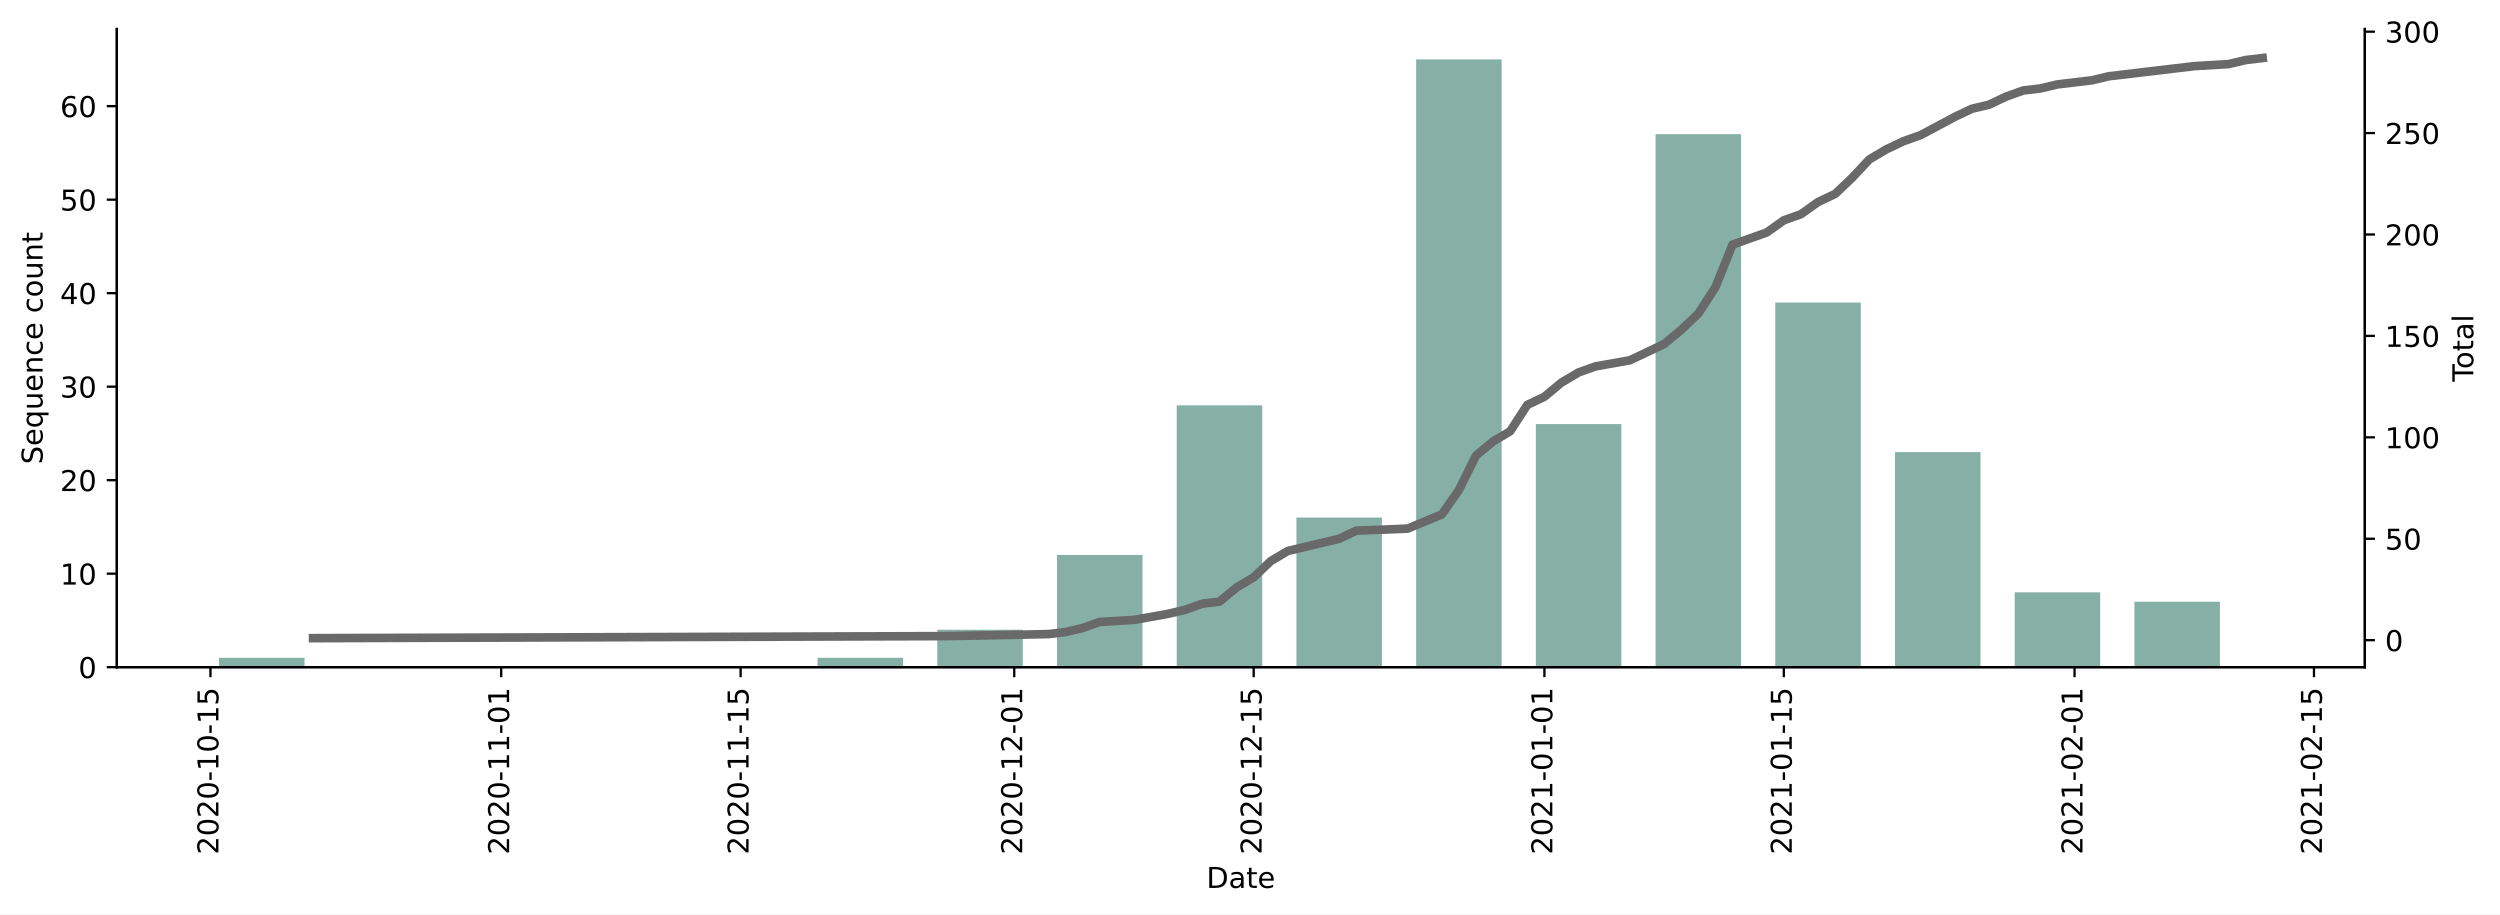
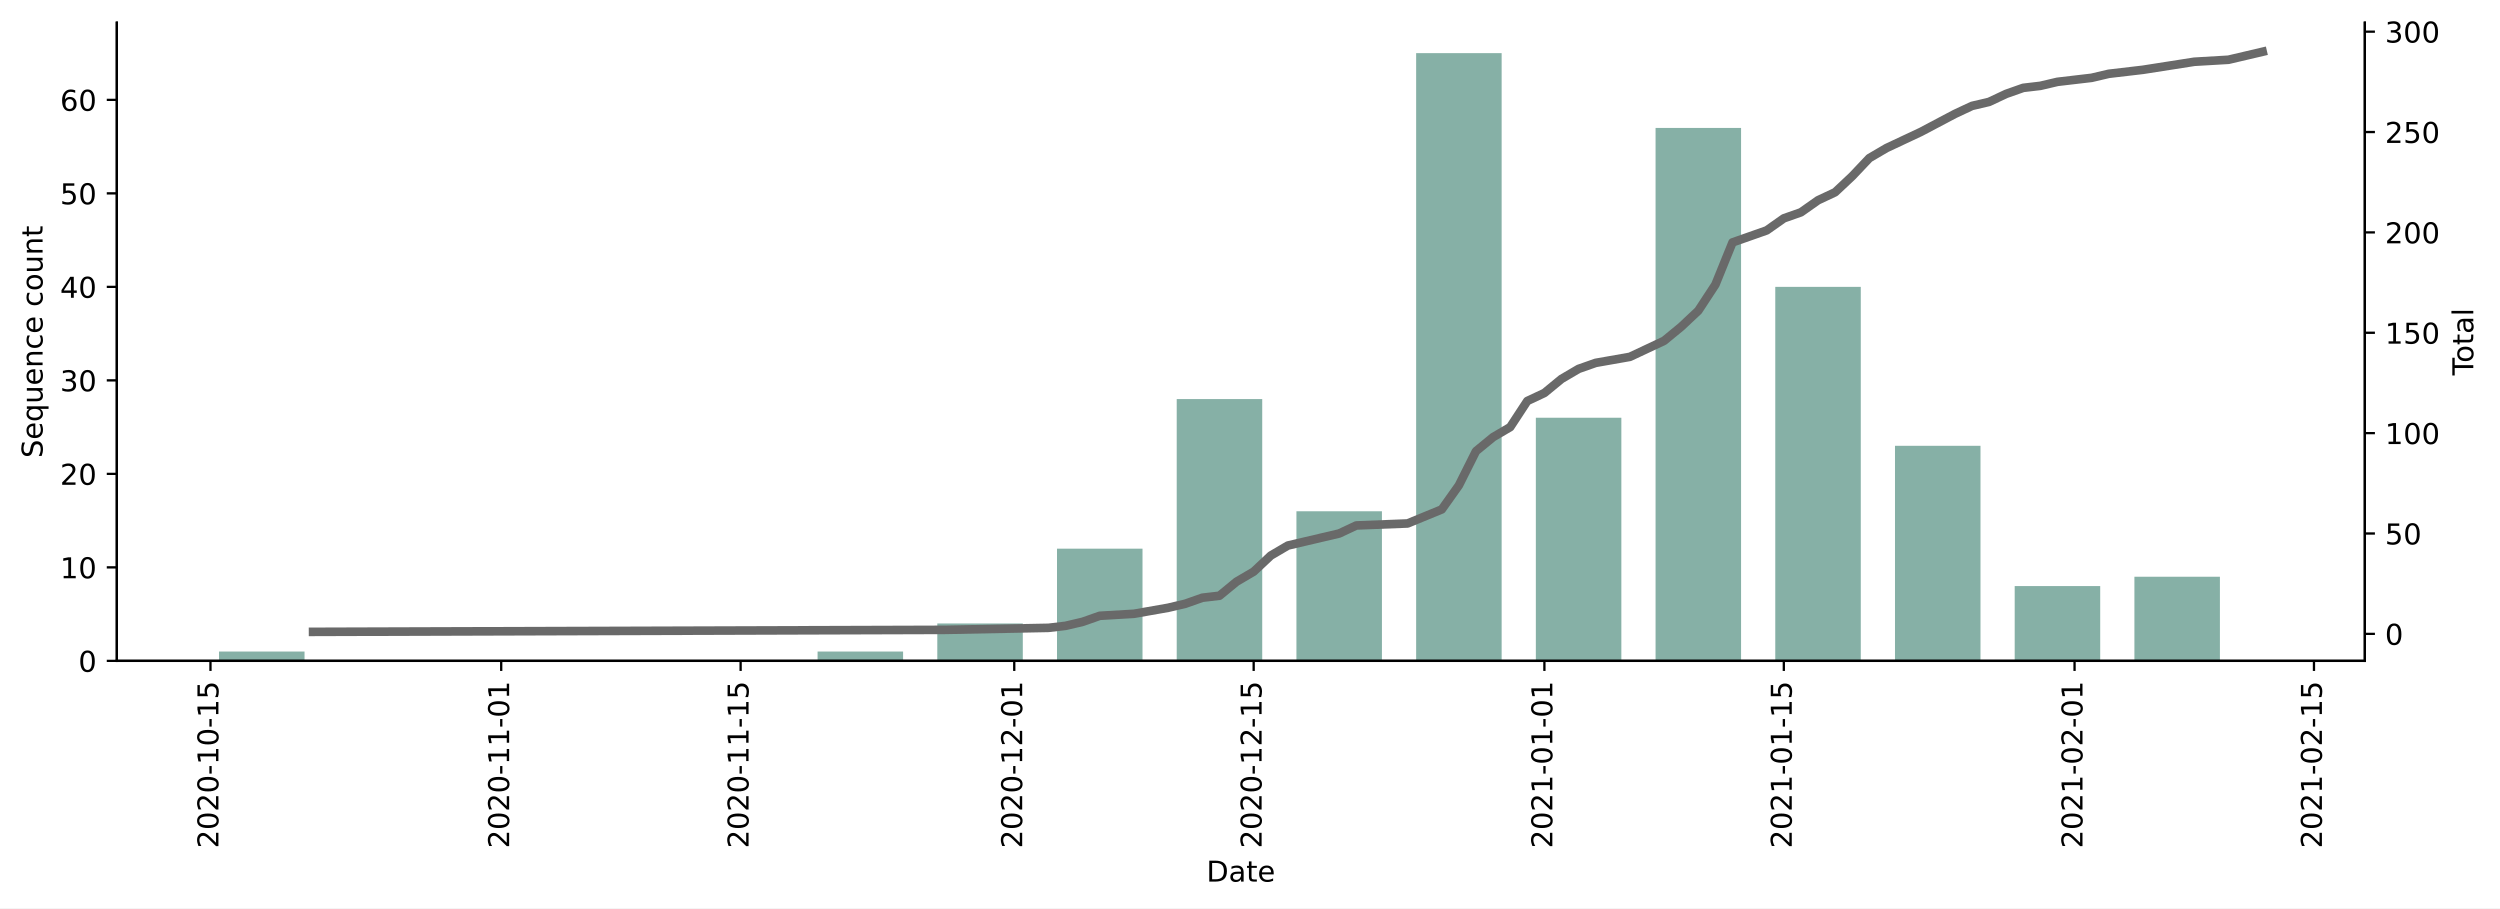
- <svg xmlns="http://www.w3.org/2000/svg" xmlns:xlink="http://www.w3.org/1999/xlink" height="317.837pt" version="1.1" viewBox="0 0 868.769 317.837" width="868.769pt">
+ <svg xmlns="http://www.w3.org/2000/svg" xmlns:xlink="http://www.w3.org/1999/xlink" height="315.649pt" version="1.1" viewBox="0 0 868.769 315.649" width="868.769pt">
  <defs>
    <style type="text/css">*{stroke-linecap:butt;stroke-linejoin:round;}</style>
  </defs>
  <g id="figure_1">
    <g id="patch_1">
-       <path d="M 0 317.837  L 868.769 317.837  L 868.769 0  L 0 0  z " style="fill:#ffffff;" />
+       <path d="M 0 315.649  L 868.769 315.649  L 868.769 0  L 0 0  z " style="fill:#ffffff;" />
    </g>
    <g id="axes_1">
      <g id="patch_2">
-         <path d="M 40.603 231.843  L 821.803 231.843  L 821.803 10.083  L 40.603 10.083  z " style="fill:#ffffff;" />
+         <path d="M 40.603 229.655  L 821.803 229.655  L 821.803 7.895  L 40.603 7.895  z " style="fill:#ffffff;" />
      </g>
      <g id="patch_3">
-         <path clip-path="url(#pf30ba8b83c)" d="M 76.112 231.843  L 105.827 231.843  L 105.827 228.594  L 76.112 228.594  z " style="fill:#86b0a6;" />
+         <path clip-path="url(#pe8d27e2fa7)" d="M 76.112 229.655  L 105.827 229.655  L 105.827 226.406  L 76.112 226.406  z " style="fill:#86b0a6;" />
      </g>
      <g id="patch_4">
-         <path clip-path="url(#pf30ba8b83c)" d="M 284.115 231.843  L 313.83 231.843  L 313.83 228.594  L 284.115 228.594  z " style="fill:#86b0a6;" />
+         <path clip-path="url(#pe8d27e2fa7)" d="M 284.115 229.655  L 313.83 229.655  L 313.83 226.406  L 284.115 226.406  z " style="fill:#86b0a6;" />
      </g>
      <g id="patch_5">
-         <path clip-path="url(#pf30ba8b83c)" d="M 325.716 231.843  L 355.431 231.843  L 355.431 218.846  L 325.716 218.846  z " style="fill:#86b0a6;" />
+         <path clip-path="url(#pe8d27e2fa7)" d="M 325.716 229.655  L 355.431 229.655  L 355.431 216.658  L 325.716 216.658  z " style="fill:#86b0a6;" />
      </g>
      <g id="patch_6">
-         <path clip-path="url(#pf30ba8b83c)" d="M 367.316 231.843  L 397.031 231.843  L 397.031 192.852  L 367.316 192.852  z " style="fill:#86b0a6;" />
+         <path clip-path="url(#pe8d27e2fa7)" d="M 367.316 229.655  L 397.031 229.655  L 397.031 190.664  L 367.316 190.664  z " style="fill:#86b0a6;" />
      </g>
      <g id="patch_7">
-         <path clip-path="url(#pf30ba8b83c)" d="M 408.917 231.843  L 438.632 231.843  L 438.632 140.864  L 408.917 140.864  z " style="fill:#86b0a6;" />
+         <path clip-path="url(#pe8d27e2fa7)" d="M 408.917 229.655  L 438.632 229.655  L 438.632 138.677  L 408.917 138.677  z " style="fill:#86b0a6;" />
      </g>
      <g id="patch_8">
-         <path clip-path="url(#pf30ba8b83c)" d="M 450.518 231.843  L 480.232 231.843  L 480.232 179.855  L 450.518 179.855  z " style="fill:#86b0a6;" />
+         <path clip-path="url(#pe8d27e2fa7)" d="M 450.518 229.655  L 480.232 229.655  L 480.232 177.667  L 450.518 177.667  z " style="fill:#86b0a6;" />
      </g>
      <g id="patch_9">
-         <path clip-path="url(#pf30ba8b83c)" d="M 492.118 231.843  L 521.833 231.843  L 521.833 20.643  L 492.118 20.643  z " style="fill:#86b0a6;" />
+         <path clip-path="url(#pe8d27e2fa7)" d="M 492.118 229.655  L 521.833 229.655  L 521.833 18.455  L 492.118 18.455  z " style="fill:#86b0a6;" />
      </g>
      <g id="patch_10">
-         <path clip-path="url(#pf30ba8b83c)" d="M 533.719 231.843  L 563.434 231.843  L 563.434 147.363  L 533.719 147.363  z " style="fill:#86b0a6;" />
+         <path clip-path="url(#pe8d27e2fa7)" d="M 533.719 229.655  L 563.434 229.655  L 563.434 145.175  L 533.719 145.175  z " style="fill:#86b0a6;" />
      </g>
      <g id="patch_11">
-         <path clip-path="url(#pf30ba8b83c)" d="M 575.32 231.843  L 605.034 231.843  L 605.034 46.637  L 575.32 46.637  z " style="fill:#86b0a6;" />
+         <path clip-path="url(#pe8d27e2fa7)" d="M 575.32 229.655  L 605.034 229.655  L 605.034 44.449  L 575.32 44.449  z " style="fill:#86b0a6;" />
      </g>
      <g id="patch_12">
-         <path clip-path="url(#pf30ba8b83c)" d="M 616.92 231.843  L 646.635 231.843  L 646.635 105.123  L 616.92 105.123  z " style="fill:#86b0a6;" />
+         <path clip-path="url(#pe8d27e2fa7)" d="M 616.92 229.655  L 646.635 229.655  L 646.635 99.686  L 616.92 99.686  z " style="fill:#86b0a6;" />
      </g>
      <g id="patch_13">
-         <path clip-path="url(#pf30ba8b83c)" d="M 658.521 231.843  L 688.235 231.843  L 688.235 157.111  L 658.521 157.111  z " style="fill:#86b0a6;" />
+         <path clip-path="url(#pe8d27e2fa7)" d="M 658.521 229.655  L 688.235 229.655  L 688.235 154.923  L 658.521 154.923  z " style="fill:#86b0a6;" />
      </g>
      <g id="patch_14">
-         <path clip-path="url(#pf30ba8b83c)" d="M 700.121 231.843  L 729.836 231.843  L 729.836 205.849  L 700.121 205.849  z " style="fill:#86b0a6;" />
+         <path clip-path="url(#pe8d27e2fa7)" d="M 700.121 229.655  L 729.836 229.655  L 729.836 203.661  L 700.121 203.661  z " style="fill:#86b0a6;" />
      </g>
      <g id="patch_15">
-         <path clip-path="url(#pf30ba8b83c)" d="M 741.722 231.843  L 771.437 231.843  L 771.437 209.098  L 741.722 209.098  z " style="fill:#86b0a6;" />
+         <path clip-path="url(#pe8d27e2fa7)" d="M 741.722 229.655  L 771.437 229.655  L 771.437 200.412  L 741.722 200.412  z " style="fill:#86b0a6;" />
      </g>
      <g id="matplotlib.axis_1">
        <g id="xtick_1">
          <g id="line2d_1">
            <defs>
-               <path d="M 0 0  L 0 3.5  " id="m9b443401be" style="stroke:#000000;stroke-width:0.8;" />
+               <path d="M 0 0  L 0 3.5  " id="m98baabd365" style="stroke:#000000;stroke-width:0.8;" />
            </defs>
            <g>
-               <use style="stroke:#000000;stroke-width:0.8;" x="73.141" xlink:href="#m9b443401be" y="231.843" />
+               <use style="stroke:#000000;stroke-width:0.8;" x="73.141" xlink:href="#m98baabd365" y="229.655" />
            </g>
          </g>
          <g id="text_1">
-             <g transform="translate(75.90012 296.9585)rotate(-90)scale(0.1 -0.1)">
+             <g transform="translate(75.90012 294.7706)rotate(-90)scale(0.1 -0.1)">
              <defs>
                <path d="M 19.188 8.297  L 53.609 8.297  L 53.609 0  L 7.328 0  L 7.328 8.297  Q 12.938 14.109 22.625 23.891  Q 32.328 33.688 34.812 36.531  Q 39.547 41.844 41.422 45.531  Q 43.312 49.219 43.312 52.781  Q 43.312 58.594 39.234 62.25  Q 35.156 65.922 28.609 65.922  Q 23.969 65.922 18.812 64.312  Q 13.672 62.703 7.812 59.422  L 7.812 69.391  Q 13.766 71.781 18.938 73  Q 24.125 74.219 28.422 74.219  Q 39.75 74.219 46.484 68.547  Q 53.219 62.891 53.219 53.422  Q 53.219 48.922 51.531 44.891  Q 49.859 40.875 45.406 35.406  Q 44.188 33.984 37.641 27.219  Q 31.109 20.453 19.188 8.297  z " id="DejaVuSans-50" />
                <path d="M 31.781 66.406  Q 24.172 66.406 20.328 58.906  Q 16.5 51.422 16.5 36.375  Q 16.5 21.391 20.328 13.891  Q 24.172 6.391 31.781 6.391  Q 39.453 6.391 43.281 13.891  Q 47.125 21.391 47.125 36.375  Q 47.125 51.422 43.281 58.906  Q 39.453 66.406 31.781 66.406  z M 31.781 74.219  Q 44.047 74.219 50.516 64.516  Q 56.984 54.828 56.984 36.375  Q 56.984 17.969 50.516 8.266  Q 44.047 -1.422 31.781 -1.422  Q 19.531 -1.422 13.062 8.266  Q 6.594 17.969 6.594 36.375  Q 6.594 54.828 13.062 64.516  Q 19.531 74.219 31.781 74.219  z " id="DejaVuSans-48" />
                <path d="M 4.891 31.391  L 31.203 31.391  L 31.203 23.391  L 4.891 23.391  z " id="DejaVuSans-45" />
                <path d="M 12.406 8.297  L 28.516 8.297  L 28.516 63.922  L 10.984 60.406  L 10.984 69.391  L 28.422 72.906  L 38.281 72.906  L 38.281 8.297  L 54.391 8.297  L 54.391 0  L 12.406 0  z " id="DejaVuSans-49" />
                <path d="M 10.797 72.906  L 49.516 72.906  L 49.516 64.594  L 19.828 64.594  L 19.828 46.734  Q 21.969 47.469 24.109 47.828  Q 26.266 48.188 28.422 48.188  Q 40.625 48.188 47.75 41.5  Q 54.891 34.812 54.891 23.391  Q 54.891 11.625 47.562 5.094  Q 40.234 -1.422 26.906 -1.422  Q 22.312 -1.422 17.547 -0.641  Q 12.797 0.141 7.719 1.703  L 7.719 11.625  Q 12.109 9.234 16.797 8.062  Q 21.484 6.891 26.703 6.891  Q 35.156 6.891 40.078 11.328  Q 45.016 15.766 45.016 23.391  Q 45.016 31 40.078 35.438  Q 35.156 39.891 26.703 39.891  Q 22.75 39.891 18.812 39.016  Q 14.891 38.141 10.797 36.281  z " id="DejaVuSans-53" />
              </defs>
              <use xlink:href="#DejaVuSans-50" />
              <use x="63.623" xlink:href="#DejaVuSans-48" />
              <use x="127.246" xlink:href="#DejaVuSans-50" />
              <use x="190.869" xlink:href="#DejaVuSans-48" />
              <use x="254.492" xlink:href="#DejaVuSans-45" />
              <use x="290.576" xlink:href="#DejaVuSans-49" />
              <use x="354.199" xlink:href="#DejaVuSans-48" />
              <use x="417.822" xlink:href="#DejaVuSans-45" />
              <use x="453.906" xlink:href="#DejaVuSans-49" />
              <use x="517.529" xlink:href="#DejaVuSans-53" />
            </g>
          </g>
        </g>
        <g id="xtick_2">
          <g id="line2d_2">
            <g>
-               <use style="stroke:#000000;stroke-width:0.8;" x="174.171" xlink:href="#m9b443401be" y="231.843" />
+               <use style="stroke:#000000;stroke-width:0.8;" x="174.171" xlink:href="#m98baabd365" y="229.655" />
            </g>
          </g>
          <g id="text_2">
-             <g transform="translate(176.9302 296.9585)rotate(-90)scale(0.1 -0.1)">
+             <g transform="translate(176.9302 294.7706)rotate(-90)scale(0.1 -0.1)">
              <use xlink:href="#DejaVuSans-50" />
              <use x="63.623" xlink:href="#DejaVuSans-48" />
              <use x="127.246" xlink:href="#DejaVuSans-50" />
              <use x="190.869" xlink:href="#DejaVuSans-48" />
              <use x="254.492" xlink:href="#DejaVuSans-45" />
              <use x="290.576" xlink:href="#DejaVuSans-49" />
              <use x="354.199" xlink:href="#DejaVuSans-49" />
              <use x="417.822" xlink:href="#DejaVuSans-45" />
              <use x="453.906" xlink:href="#DejaVuSans-48" />
              <use x="517.529" xlink:href="#DejaVuSans-49" />
            </g>
          </g>
        </g>
        <g id="xtick_3">
          <g id="line2d_3">
            <g>
-               <use style="stroke:#000000;stroke-width:0.8;" x="257.372" xlink:href="#m9b443401be" y="231.843" />
+               <use style="stroke:#000000;stroke-width:0.8;" x="257.372" xlink:href="#m98baabd365" y="229.655" />
            </g>
          </g>
          <g id="text_3">
-             <g transform="translate(260.1314 296.9585)rotate(-90)scale(0.1 -0.1)">
+             <g transform="translate(260.1314 294.7706)rotate(-90)scale(0.1 -0.1)">
              <use xlink:href="#DejaVuSans-50" />
              <use x="63.623" xlink:href="#DejaVuSans-48" />
              <use x="127.246" xlink:href="#DejaVuSans-50" />
              <use x="190.869" xlink:href="#DejaVuSans-48" />
              <use x="254.492" xlink:href="#DejaVuSans-45" />
              <use x="290.576" xlink:href="#DejaVuSans-49" />
              <use x="354.199" xlink:href="#DejaVuSans-49" />
              <use x="417.822" xlink:href="#DejaVuSans-45" />
              <use x="453.906" xlink:href="#DejaVuSans-49" />
              <use x="517.529" xlink:href="#DejaVuSans-53" />
            </g>
          </g>
        </g>
        <g id="xtick_4">
          <g id="line2d_4">
            <g>
-               <use style="stroke:#000000;stroke-width:0.8;" x="352.459" xlink:href="#m9b443401be" y="231.843" />
+               <use style="stroke:#000000;stroke-width:0.8;" x="352.459" xlink:href="#m98baabd365" y="229.655" />
            </g>
          </g>
          <g id="text_4">
-             <g transform="translate(355.2185 296.9585)rotate(-90)scale(0.1 -0.1)">
+             <g transform="translate(355.2185 294.7706)rotate(-90)scale(0.1 -0.1)">
              <use xlink:href="#DejaVuSans-50" />
              <use x="63.623" xlink:href="#DejaVuSans-48" />
              <use x="127.246" xlink:href="#DejaVuSans-50" />
              <use x="190.869" xlink:href="#DejaVuSans-48" />
              <use x="254.492" xlink:href="#DejaVuSans-45" />
              <use x="290.576" xlink:href="#DejaVuSans-49" />
              <use x="354.199" xlink:href="#DejaVuSans-50" />
              <use x="417.822" xlink:href="#DejaVuSans-45" />
              <use x="453.906" xlink:href="#DejaVuSans-48" />
              <use x="517.529" xlink:href="#DejaVuSans-49" />
            </g>
          </g>
        </g>
        <g id="xtick_5">
          <g id="line2d_5">
            <g>
-               <use style="stroke:#000000;stroke-width:0.8;" x="435.66" xlink:href="#m9b443401be" y="231.843" />
+               <use style="stroke:#000000;stroke-width:0.8;" x="435.66" xlink:href="#m98baabd365" y="229.655" />
            </g>
          </g>
          <g id="text_5">
-             <g transform="translate(438.4197 296.9585)rotate(-90)scale(0.1 -0.1)">
+             <g transform="translate(438.4197 294.7706)rotate(-90)scale(0.1 -0.1)">
              <use xlink:href="#DejaVuSans-50" />
              <use x="63.623" xlink:href="#DejaVuSans-48" />
              <use x="127.246" xlink:href="#DejaVuSans-50" />
              <use x="190.869" xlink:href="#DejaVuSans-48" />
              <use x="254.492" xlink:href="#DejaVuSans-45" />
              <use x="290.576" xlink:href="#DejaVuSans-49" />
              <use x="354.199" xlink:href="#DejaVuSans-50" />
              <use x="417.822" xlink:href="#DejaVuSans-45" />
              <use x="453.906" xlink:href="#DejaVuSans-49" />
              <use x="517.529" xlink:href="#DejaVuSans-53" />
            </g>
          </g>
        </g>
        <g id="xtick_6">
          <g id="line2d_6">
            <g>
-               <use style="stroke:#000000;stroke-width:0.8;" x="536.69" xlink:href="#m9b443401be" y="231.843" />
+               <use style="stroke:#000000;stroke-width:0.8;" x="536.69" xlink:href="#m98baabd365" y="229.655" />
            </g>
          </g>
          <g id="text_6">
-             <g transform="translate(539.4498 296.9585)rotate(-90)scale(0.1 -0.1)">
+             <g transform="translate(539.4498 294.7706)rotate(-90)scale(0.1 -0.1)">
              <use xlink:href="#DejaVuSans-50" />
              <use x="63.623" xlink:href="#DejaVuSans-48" />
              <use x="127.246" xlink:href="#DejaVuSans-50" />
              <use x="190.869" xlink:href="#DejaVuSans-49" />
              <use x="254.492" xlink:href="#DejaVuSans-45" />
              <use x="290.576" xlink:href="#DejaVuSans-48" />
              <use x="354.199" xlink:href="#DejaVuSans-49" />
              <use x="417.822" xlink:href="#DejaVuSans-45" />
              <use x="453.906" xlink:href="#DejaVuSans-48" />
              <use x="517.529" xlink:href="#DejaVuSans-49" />
            </g>
          </g>
        </g>
        <g id="xtick_7">
          <g id="line2d_7">
            <g>
-               <use style="stroke:#000000;stroke-width:0.8;" x="619.892" xlink:href="#m9b443401be" y="231.843" />
+               <use style="stroke:#000000;stroke-width:0.8;" x="619.892" xlink:href="#m98baabd365" y="229.655" />
            </g>
          </g>
          <g id="text_7">
-             <g transform="translate(622.651 296.9585)rotate(-90)scale(0.1 -0.1)">
+             <g transform="translate(622.651 294.7706)rotate(-90)scale(0.1 -0.1)">
              <use xlink:href="#DejaVuSans-50" />
              <use x="63.623" xlink:href="#DejaVuSans-48" />
              <use x="127.246" xlink:href="#DejaVuSans-50" />
              <use x="190.869" xlink:href="#DejaVuSans-49" />
              <use x="254.492" xlink:href="#DejaVuSans-45" />
              <use x="290.576" xlink:href="#DejaVuSans-48" />
              <use x="354.199" xlink:href="#DejaVuSans-49" />
              <use x="417.822" xlink:href="#DejaVuSans-45" />
              <use x="453.906" xlink:href="#DejaVuSans-49" />
              <use x="517.529" xlink:href="#DejaVuSans-53" />
            </g>
          </g>
        </g>
        <g id="xtick_8">
          <g id="line2d_8">
            <g>
-               <use style="stroke:#000000;stroke-width:0.8;" x="720.922" xlink:href="#m9b443401be" y="231.843" />
+               <use style="stroke:#000000;stroke-width:0.8;" x="720.922" xlink:href="#m98baabd365" y="229.655" />
            </g>
          </g>
          <g id="text_8">
-             <g transform="translate(723.681 296.9585)rotate(-90)scale(0.1 -0.1)">
+             <g transform="translate(723.681 294.7706)rotate(-90)scale(0.1 -0.1)">
              <use xlink:href="#DejaVuSans-50" />
              <use x="63.623" xlink:href="#DejaVuSans-48" />
              <use x="127.246" xlink:href="#DejaVuSans-50" />
              <use x="190.869" xlink:href="#DejaVuSans-49" />
              <use x="254.492" xlink:href="#DejaVuSans-45" />
              <use x="290.576" xlink:href="#DejaVuSans-48" />
              <use x="354.199" xlink:href="#DejaVuSans-50" />
              <use x="417.822" xlink:href="#DejaVuSans-45" />
              <use x="453.906" xlink:href="#DejaVuSans-48" />
              <use x="517.529" xlink:href="#DejaVuSans-49" />
            </g>
          </g>
        </g>
        <g id="xtick_9">
          <g id="line2d_9">
            <g>
-               <use style="stroke:#000000;stroke-width:0.8;" x="804.123" xlink:href="#m9b443401be" y="231.843" />
+               <use style="stroke:#000000;stroke-width:0.8;" x="804.123" xlink:href="#m98baabd365" y="229.655" />
            </g>
          </g>
          <g id="text_9">
-             <g transform="translate(806.8822 296.9585)rotate(-90)scale(0.1 -0.1)">
+             <g transform="translate(806.8822 294.7706)rotate(-90)scale(0.1 -0.1)">
              <use xlink:href="#DejaVuSans-50" />
              <use x="63.623" xlink:href="#DejaVuSans-48" />
              <use x="127.246" xlink:href="#DejaVuSans-50" />
              <use x="190.869" xlink:href="#DejaVuSans-49" />
              <use x="254.492" xlink:href="#DejaVuSans-45" />
              <use x="290.576" xlink:href="#DejaVuSans-48" />
              <use x="354.199" xlink:href="#DejaVuSans-50" />
              <use x="417.822" xlink:href="#DejaVuSans-45" />
              <use x="453.906" xlink:href="#DejaVuSans-49" />
              <use x="517.529" xlink:href="#DejaVuSans-53" />
            </g>
          </g>
        </g>
        <g id="text_10">
-           <g transform="translate(419.2523 308.5569)scale(0.1 -0.1)">
+           <g transform="translate(419.2523 306.3691)scale(0.1 -0.1)">
            <defs>
              <path d="M 19.672 64.797  L 19.672 8.109  L 31.594 8.109  Q 46.688 8.109 53.688 14.938  Q 60.688 21.781 60.688 36.531  Q 60.688 51.172 53.688 57.984  Q 46.688 64.797 31.594 64.797  z M 9.812 72.906  L 30.078 72.906  Q 51.266 72.906 61.172 64.094  Q 71.094 55.281 71.094 36.531  Q 71.094 17.672 61.125 8.828  Q 51.172 0 30.078 0  L 9.812 0  z " id="DejaVuSans-68" />
              <path d="M 34.281 27.484  Q 23.391 27.484 19.188 25  Q 14.984 22.516 14.984 16.5  Q 14.984 11.719 18.141 8.906  Q 21.297 6.109 26.703 6.109  Q 34.188 6.109 38.703 11.406  Q 43.219 16.703 43.219 25.484  L 43.219 27.484  z M 52.203 31.203  L 52.203 0  L 43.219 0  L 43.219 8.297  Q 40.141 3.328 35.547 0.953  Q 30.953 -1.422 24.312 -1.422  Q 15.922 -1.422 10.953 3.297  Q 6 8.016 6 15.922  Q 6 25.141 12.172 29.828  Q 18.359 34.516 30.609 34.516  L 43.219 34.516  L 43.219 35.406  Q 43.219 41.609 39.141 45  Q 35.062 48.391 27.688 48.391  Q 23 48.391 18.547 47.266  Q 14.109 46.141 10.016 43.891  L 10.016 52.203  Q 14.938 54.109 19.578 55.047  Q 24.219 56 28.609 56  Q 40.484 56 46.344 49.844  Q 52.203 43.703 52.203 31.203  z " id="DejaVuSans-97" />
              <path d="M 18.312 70.219  L 18.312 54.688  L 36.812 54.688  L 36.812 47.703  L 18.312 47.703  L 18.312 18.016  Q 18.312 11.328 20.141 9.422  Q 21.969 7.516 27.594 7.516  L 36.812 7.516  L 36.812 0  L 27.594 0  Q 17.188 0 13.234 3.875  Q 9.281 7.766 9.281 18.016  L 9.281 47.703  L 2.688 47.703  L 2.688 54.688  L 9.281 54.688  L 9.281 70.219  z " id="DejaVuSans-116" />
              <path d="M 56.203 29.594  L 56.203 25.203  L 14.891 25.203  Q 15.484 15.922 20.484 11.062  Q 25.484 6.203 34.422 6.203  Q 39.594 6.203 44.453 7.469  Q 49.312 8.734 54.109 11.281  L 54.109 2.781  Q 49.266 0.734 44.188 -0.344  Q 39.109 -1.422 33.891 -1.422  Q 20.797 -1.422 13.156 6.188  Q 5.516 13.812 5.516 26.812  Q 5.516 40.234 12.766 48.109  Q 20.016 56 32.328 56  Q 43.359 56 49.781 48.891  Q 56.203 41.797 56.203 29.594  z M 47.219 32.234  Q 47.125 39.594 43.094 43.984  Q 39.062 48.391 32.422 48.391  Q 24.906 48.391 20.391 44.141  Q 15.875 39.891 15.188 32.172  z " id="DejaVuSans-101" />
            </defs>
            <use xlink:href="#DejaVuSans-68" />
            <use x="77.002" xlink:href="#DejaVuSans-97" />
            <use x="138.281" xlink:href="#DejaVuSans-116" />
            <use x="177.49" xlink:href="#DejaVuSans-101" />
          </g>
        </g>
      </g>
      <g id="matplotlib.axis_2">
        <g id="ytick_1">
          <g id="line2d_10">
            <defs>
-               <path d="M 0 0  L -3.5 0  " id="m1dac95d2e5" style="stroke:#000000;stroke-width:0.8;" />
+               <path d="M 0 0  L -3.5 0  " id="made0a01a4e" style="stroke:#000000;stroke-width:0.8;" />
            </defs>
            <g>
-               <use style="stroke:#000000;stroke-width:0.8;" x="40.603" xlink:href="#m1dac95d2e5" y="231.843" />
+               <use style="stroke:#000000;stroke-width:0.8;" x="40.603" xlink:href="#made0a01a4e" y="229.655" />
            </g>
          </g>
          <g id="text_11">
-             <g transform="translate(27.24063 235.6421)scale(0.1 -0.1)">
+             <g transform="translate(27.24063 233.4542)scale(0.1 -0.1)">
              <use xlink:href="#DejaVuSans-48" />
            </g>
          </g>
        </g>
        <g id="ytick_2">
          <g id="line2d_11">
            <g>
-               <use style="stroke:#000000;stroke-width:0.8;" x="40.603" xlink:href="#m1dac95d2e5" y="199.351" />
+               <use style="stroke:#000000;stroke-width:0.8;" x="40.603" xlink:href="#made0a01a4e" y="197.163" />
            </g>
          </g>
          <g id="text_12">
-             <g transform="translate(20.87813 203.1498)scale(0.1 -0.1)">
+             <g transform="translate(20.87813 200.9619)scale(0.1 -0.1)">
              <use xlink:href="#DejaVuSans-49" />
              <use x="63.623" xlink:href="#DejaVuSans-48" />
            </g>
          </g>
        </g>
        <g id="ytick_3">
          <g id="line2d_12">
            <g>
-               <use style="stroke:#000000;stroke-width:0.8;" x="40.603" xlink:href="#m1dac95d2e5" y="166.858" />
+               <use style="stroke:#000000;stroke-width:0.8;" x="40.603" xlink:href="#made0a01a4e" y="164.67" />
            </g>
          </g>
          <g id="text_13">
-             <g transform="translate(20.87813 170.6575)scale(0.1 -0.1)">
+             <g transform="translate(20.87813 168.4696)scale(0.1 -0.1)">
              <use xlink:href="#DejaVuSans-50" />
              <use x="63.623" xlink:href="#DejaVuSans-48" />
            </g>
          </g>
        </g>
        <g id="ytick_4">
          <g id="line2d_13">
            <g>
-               <use style="stroke:#000000;stroke-width:0.8;" x="40.603" xlink:href="#m1dac95d2e5" y="134.366" />
+               <use style="stroke:#000000;stroke-width:0.8;" x="40.603" xlink:href="#made0a01a4e" y="132.178" />
            </g>
          </g>
          <g id="text_14">
-             <g transform="translate(20.87813 138.1652)scale(0.1 -0.1)">
+             <g transform="translate(20.87813 135.9773)scale(0.1 -0.1)">
              <defs>
                <path d="M 40.578 39.312  Q 47.656 37.797 51.625 33  Q 55.609 28.219 55.609 21.188  Q 55.609 10.406 48.188 4.484  Q 40.766 -1.422 27.094 -1.422  Q 22.516 -1.422 17.656 -0.516  Q 12.797 0.391 7.625 2.203  L 7.625 11.719  Q 11.719 9.328 16.594 8.109  Q 21.484 6.891 26.812 6.891  Q 36.078 6.891 40.938 10.547  Q 45.797 14.203 45.797 21.188  Q 45.797 27.641 41.281 31.266  Q 36.766 34.906 28.719 34.906  L 20.219 34.906  L 20.219 43.016  L 29.109 43.016  Q 36.375 43.016 40.234 45.922  Q 44.094 48.828 44.094 54.297  Q 44.094 59.906 40.109 62.906  Q 36.141 65.922 28.719 65.922  Q 24.656 65.922 20.016 65.031  Q 15.375 64.156 9.812 62.312  L 9.812 71.094  Q 15.438 72.656 20.344 73.438  Q 25.25 74.219 29.594 74.219  Q 40.828 74.219 47.359 69.109  Q 53.906 64.016 53.906 55.328  Q 53.906 49.266 50.438 45.094  Q 46.969 40.922 40.578 39.312  z " id="DejaVuSans-51" />
              </defs>
              <use xlink:href="#DejaVuSans-51" />
              <use x="63.623" xlink:href="#DejaVuSans-48" />
            </g>
          </g>
        </g>
        <g id="ytick_5">
          <g id="line2d_14">
            <g>
-               <use style="stroke:#000000;stroke-width:0.8;" x="40.603" xlink:href="#m1dac95d2e5" y="101.874" />
+               <use style="stroke:#000000;stroke-width:0.8;" x="40.603" xlink:href="#made0a01a4e" y="99.686" />
            </g>
          </g>
          <g id="text_15">
-             <g transform="translate(20.87813 105.6728)scale(0.1 -0.1)">
+             <g transform="translate(20.87813 103.485)scale(0.1 -0.1)">
              <defs>
                <path d="M 37.797 64.312  L 12.891 25.391  L 37.797 25.391  z M 35.203 72.906  L 47.609 72.906  L 47.609 25.391  L 58.016 25.391  L 58.016 17.188  L 47.609 17.188  L 47.609 0  L 37.797 0  L 37.797 17.188  L 4.891 17.188  L 4.891 26.703  z " id="DejaVuSans-52" />
              </defs>
              <use xlink:href="#DejaVuSans-52" />
              <use x="63.623" xlink:href="#DejaVuSans-48" />
            </g>
          </g>
        </g>
        <g id="ytick_6">
          <g id="line2d_15">
            <g>
-               <use style="stroke:#000000;stroke-width:0.8;" x="40.603" xlink:href="#m1dac95d2e5" y="69.381" />
+               <use style="stroke:#000000;stroke-width:0.8;" x="40.603" xlink:href="#made0a01a4e" y="67.193" />
            </g>
          </g>
          <g id="text_16">
-             <g transform="translate(20.87813 73.18054)scale(0.1 -0.1)">
+             <g transform="translate(20.87813 70.99268)scale(0.1 -0.1)">
              <use xlink:href="#DejaVuSans-53" />
              <use x="63.623" xlink:href="#DejaVuSans-48" />
            </g>
          </g>
        </g>
        <g id="ytick_7">
          <g id="line2d_16">
            <g>
-               <use style="stroke:#000000;stroke-width:0.8;" x="40.603" xlink:href="#m1dac95d2e5" y="36.889" />
+               <use style="stroke:#000000;stroke-width:0.8;" x="40.603" xlink:href="#made0a01a4e" y="34.701" />
            </g>
          </g>
          <g id="text_17">
-             <g transform="translate(20.87813 40.68823)scale(0.1 -0.1)">
+             <g transform="translate(20.87813 38.50037)scale(0.1 -0.1)">
              <defs>
                <path d="M 33.016 40.375  Q 26.375 40.375 22.484 35.828  Q 18.609 31.297 18.609 23.391  Q 18.609 15.531 22.484 10.953  Q 26.375 6.391 33.016 6.391  Q 39.656 6.391 43.531 10.953  Q 47.406 15.531 47.406 23.391  Q 47.406 31.297 43.531 35.828  Q 39.656 40.375 33.016 40.375  z M 52.594 71.297  L 52.594 62.312  Q 48.875 64.062 45.094 64.984  Q 41.312 65.922 37.594 65.922  Q 27.828 65.922 22.672 59.328  Q 17.531 52.734 16.797 39.406  Q 19.672 43.656 24.016 45.922  Q 28.375 48.188 33.594 48.188  Q 44.578 48.188 50.953 41.516  Q 57.328 34.859 57.328 23.391  Q 57.328 12.156 50.688 5.359  Q 44.047 -1.422 33.016 -1.422  Q 20.359 -1.422 13.672 8.266  Q 6.984 17.969 6.984 36.375  Q 6.984 53.656 15.188 63.938  Q 23.391 74.219 37.203 74.219  Q 40.922 74.219 44.703 73.484  Q 48.484 72.75 52.594 71.297  z " id="DejaVuSans-54" />
              </defs>
              <use xlink:href="#DejaVuSans-54" />
              <use x="63.623" xlink:href="#DejaVuSans-48" />
            </g>
          </g>
        </g>
        <g id="text_18">
-           <g transform="translate(14.79844 161.323)rotate(-90)scale(0.1 -0.1)">
+           <g transform="translate(14.79844 159.1352)rotate(-90)scale(0.1 -0.1)">
            <defs>
              <path d="M 53.516 70.516  L 53.516 60.891  Q 47.906 63.578 42.922 64.891  Q 37.938 66.219 33.297 66.219  Q 25.25 66.219 20.875 63.094  Q 16.5 59.969 16.5 54.203  Q 16.5 49.359 19.406 46.891  Q 22.312 44.438 30.422 42.922  L 36.375 41.703  Q 47.406 39.594 52.656 34.297  Q 57.906 29 57.906 20.125  Q 57.906 9.516 50.797 4.047  Q 43.703 -1.422 29.984 -1.422  Q 24.812 -1.422 18.969 -0.25  Q 13.141 0.922 6.891 3.219  L 6.891 13.375  Q 12.891 10.016 18.656 8.297  Q 24.422 6.594 29.984 6.594  Q 38.422 6.594 43.016 9.906  Q 47.609 13.234 47.609 19.391  Q 47.609 24.75 44.312 27.781  Q 41.016 30.812 33.5 32.328  L 27.484 33.5  Q 16.453 35.688 11.516 40.375  Q 6.594 45.062 6.594 53.422  Q 6.594 63.094 13.406 68.656  Q 20.219 74.219 32.172 74.219  Q 37.312 74.219 42.625 73.281  Q 47.953 72.359 53.516 70.516  z " id="DejaVuSans-83" />
              <path d="M 14.797 27.297  Q 14.797 17.391 18.875 11.75  Q 22.953 6.109 30.078 6.109  Q 37.203 6.109 41.297 11.75  Q 45.406 17.391 45.406 27.297  Q 45.406 37.203 41.297 42.844  Q 37.203 48.484 30.078 48.484  Q 22.953 48.484 18.875 42.844  Q 14.797 37.203 14.797 27.297  z M 45.406 8.203  Q 42.578 3.328 38.25 0.953  Q 33.938 -1.422 27.875 -1.422  Q 17.969 -1.422 11.734 6.484  Q 5.516 14.406 5.516 27.297  Q 5.516 40.188 11.734 48.094  Q 17.969 56 27.875 56  Q 33.938 56 38.25 53.625  Q 42.578 51.266 45.406 46.391  L 45.406 54.688  L 54.391 54.688  L 54.391 -20.797  L 45.406 -20.797  z " id="DejaVuSans-113" />
              <path d="M 8.5 21.578  L 8.5 54.688  L 17.484 54.688  L 17.484 21.922  Q 17.484 14.156 20.5 10.266  Q 23.531 6.391 29.594 6.391  Q 36.859 6.391 41.078 11.031  Q 45.312 15.672 45.312 23.688  L 45.312 54.688  L 54.297 54.688  L 54.297 0  L 45.312 0  L 45.312 8.406  Q 42.047 3.422 37.719 1  Q 33.406 -1.422 27.688 -1.422  Q 18.266 -1.422 13.375 4.438  Q 8.5 10.297 8.5 21.578  z M 31.109 56  z " id="DejaVuSans-117" />
              <path d="M 54.891 33.016  L 54.891 0  L 45.906 0  L 45.906 32.719  Q 45.906 40.484 42.875 44.328  Q 39.844 48.188 33.797 48.188  Q 26.516 48.188 22.312 43.547  Q 18.109 38.922 18.109 30.906  L 18.109 0  L 9.078 0  L 9.078 54.688  L 18.109 54.688  L 18.109 46.188  Q 21.344 51.125 25.703 53.562  Q 30.078 56 35.797 56  Q 45.219 56 50.047 50.172  Q 54.891 44.344 54.891 33.016  z " id="DejaVuSans-110" />
              <path d="M 48.781 52.594  L 48.781 44.188  Q 44.969 46.297 41.141 47.344  Q 37.312 48.391 33.406 48.391  Q 24.656 48.391 19.812 42.844  Q 14.984 37.312 14.984 27.297  Q 14.984 17.281 19.812 11.734  Q 24.656 6.203 33.406 6.203  Q 37.312 6.203 41.141 7.25  Q 44.969 8.297 48.781 10.406  L 48.781 2.094  Q 45.016 0.344 40.984 -0.531  Q 36.969 -1.422 32.422 -1.422  Q 20.062 -1.422 12.781 6.344  Q 5.516 14.109 5.516 27.297  Q 5.516 40.672 12.859 48.328  Q 20.219 56 33.016 56  Q 37.156 56 41.109 55.141  Q 45.062 54.297 48.781 52.594  z " id="DejaVuSans-99" />
              <path id="DejaVuSans-32" />
              <path d="M 30.609 48.391  Q 23.391 48.391 19.188 42.75  Q 14.984 37.109 14.984 27.297  Q 14.984 17.484 19.156 11.844  Q 23.344 6.203 30.609 6.203  Q 37.797 6.203 41.984 11.859  Q 46.188 17.531 46.188 27.297  Q 46.188 37.016 41.984 42.703  Q 37.797 48.391 30.609 48.391  z M 30.609 56  Q 42.328 56 49.016 48.375  Q 55.719 40.766 55.719 27.297  Q 55.719 13.875 49.016 6.219  Q 42.328 -1.422 30.609 -1.422  Q 18.844 -1.422 12.172 6.219  Q 5.516 13.875 5.516 27.297  Q 5.516 40.766 12.172 48.375  Q 18.844 56 30.609 56  z " id="DejaVuSans-111" />
            </defs>
            <use xlink:href="#DejaVuSans-83" />
            <use x="63.477" xlink:href="#DejaVuSans-101" />
            <use x="125" xlink:href="#DejaVuSans-113" />
            <use x="188.477" xlink:href="#DejaVuSans-117" />
            <use x="251.855" xlink:href="#DejaVuSans-101" />
            <use x="313.379" xlink:href="#DejaVuSans-110" />
            <use x="376.758" xlink:href="#DejaVuSans-99" />
            <use x="431.738" xlink:href="#DejaVuSans-101" />
            <use x="493.262" xlink:href="#DejaVuSans-32" />
            <use x="525.049" xlink:href="#DejaVuSans-99" />
            <use x="580.029" xlink:href="#DejaVuSans-111" />
            <use x="641.211" xlink:href="#DejaVuSans-117" />
            <use x="704.59" xlink:href="#DejaVuSans-110" />
            <use x="767.969" xlink:href="#DejaVuSans-116" />
          </g>
        </g>
      </g>
      <g id="patch_16">
-         <path d="M 40.603 231.843  L 40.603 10.083  " style="fill:none;stroke:#000000;stroke-linecap:square;stroke-linejoin:miter;stroke-width:0.8;" />
+         <path d="M 40.603 229.655  L 40.603 7.895  " style="fill:none;stroke:#000000;stroke-linecap:square;stroke-linejoin:miter;stroke-width:0.8;" />
      </g>
      <g id="patch_17">
-         <path d="M 821.803 231.843  L 821.803 10.083  " style="fill:none;stroke:#000000;stroke-linecap:square;stroke-linejoin:miter;stroke-width:0.8;" />
+         <path d="M 821.803 229.655  L 821.803 7.895  " style="fill:none;stroke:#000000;stroke-linecap:square;stroke-linejoin:miter;stroke-width:0.8;" />
      </g>
      <g id="patch_18">
-         <path d="M 40.603 231.843  L 821.803 231.843  " style="fill:none;stroke:#000000;stroke-linecap:square;stroke-linejoin:miter;stroke-width:0.8;" />
+         <path d="M 40.603 229.655  L 821.803 229.655  " style="fill:none;stroke:#000000;stroke-linecap:square;stroke-linejoin:miter;stroke-width:0.8;" />
      </g>
    </g>
    <g id="axes_2">
      <g id="matplotlib.axis_3">
        <g id="ytick_8">
          <g id="line2d_17">
            <defs>
-               <path d="M 0 0  L 3.5 0  " id="m375a9753bc" style="stroke:#000000;stroke-width:0.8;" />
+               <path d="M 0 0  L 3.5 0  " id="m9480a2c5e3" style="stroke:#000000;stroke-width:0.8;" />
            </defs>
            <g>
-               <use style="stroke:#000000;stroke-width:0.8;" x="821.803" xlink:href="#m375a9753bc" y="222.468" />
+               <use style="stroke:#000000;stroke-width:0.8;" x="821.803" xlink:href="#m9480a2c5e3" y="220.273" />
            </g>
          </g>
          <g id="text_19">
-             <g transform="translate(828.8031 226.267)scale(0.1 -0.1)">
+             <g transform="translate(828.8031 224.0718)scale(0.1 -0.1)">
              <use xlink:href="#DejaVuSans-48" />
            </g>
          </g>
        </g>
        <g id="ytick_9">
          <g id="line2d_18">
            <g>
-               <use style="stroke:#000000;stroke-width:0.8;" x="821.803" xlink:href="#m375a9753bc" y="187.223" />
+               <use style="stroke:#000000;stroke-width:0.8;" x="821.803" xlink:href="#m9480a2c5e3" y="185.394" />
            </g>
          </g>
          <g id="text_20">
-             <g transform="translate(828.8031 191.0222)scale(0.1 -0.1)">
+             <g transform="translate(828.8031 189.1929)scale(0.1 -0.1)">
              <use xlink:href="#DejaVuSans-53" />
              <use x="63.623" xlink:href="#DejaVuSans-48" />
            </g>
          </g>
        </g>
        <g id="ytick_10">
          <g id="line2d_19">
            <g>
-               <use style="stroke:#000000;stroke-width:0.8;" x="821.803" xlink:href="#m375a9753bc" y="151.978" />
+               <use style="stroke:#000000;stroke-width:0.8;" x="821.803" xlink:href="#m9480a2c5e3" y="150.515" />
            </g>
          </g>
          <g id="text_21">
-             <g transform="translate(828.8031 155.7775)scale(0.1 -0.1)">
+             <g transform="translate(828.8031 154.314)scale(0.1 -0.1)">
              <use xlink:href="#DejaVuSans-49" />
              <use x="63.623" xlink:href="#DejaVuSans-48" />
              <use x="127.246" xlink:href="#DejaVuSans-48" />
            </g>
          </g>
        </g>
        <g id="ytick_11">
          <g id="line2d_20">
            <g>
-               <use style="stroke:#000000;stroke-width:0.8;" x="821.803" xlink:href="#m375a9753bc" y="116.733" />
+               <use style="stroke:#000000;stroke-width:0.8;" x="821.803" xlink:href="#m9480a2c5e3" y="115.636" />
            </g>
          </g>
          <g id="text_22">
-             <g transform="translate(828.8031 120.5327)scale(0.1 -0.1)">
+             <g transform="translate(828.8031 119.4351)scale(0.1 -0.1)">
              <use xlink:href="#DejaVuSans-49" />
              <use x="63.623" xlink:href="#DejaVuSans-53" />
              <use x="127.246" xlink:href="#DejaVuSans-48" />
            </g>
          </g>
        </g>
        <g id="ytick_12">
          <g id="line2d_21">
            <g>
-               <use style="stroke:#000000;stroke-width:0.8;" x="821.803" xlink:href="#m375a9753bc" y="81.489" />
+               <use style="stroke:#000000;stroke-width:0.8;" x="821.803" xlink:href="#m9480a2c5e3" y="80.757" />
            </g>
          </g>
          <g id="text_23">
-             <g transform="translate(828.8031 85.28795)scale(0.1 -0.1)">
+             <g transform="translate(828.8031 84.55622)scale(0.1 -0.1)">
              <use xlink:href="#DejaVuSans-50" />
              <use x="63.623" xlink:href="#DejaVuSans-48" />
              <use x="127.246" xlink:href="#DejaVuSans-48" />
            </g>
          </g>
        </g>
        <g id="ytick_13">
          <g id="line2d_22">
            <g>
-               <use style="stroke:#000000;stroke-width:0.8;" x="821.803" xlink:href="#m375a9753bc" y="46.244" />
+               <use style="stroke:#000000;stroke-width:0.8;" x="821.803" xlink:href="#m9480a2c5e3" y="45.878" />
            </g>
          </g>
          <g id="text_24">
-             <g transform="translate(828.8031 50.04319)scale(0.1 -0.1)">
+             <g transform="translate(828.8031 49.67733)scale(0.1 -0.1)">
              <use xlink:href="#DejaVuSans-50" />
              <use x="63.623" xlink:href="#DejaVuSans-53" />
              <use x="127.246" xlink:href="#DejaVuSans-48" />
            </g>
          </g>
        </g>
        <g id="ytick_14">
          <g id="line2d_23">
            <g>
-               <use style="stroke:#000000;stroke-width:0.8;" x="821.803" xlink:href="#m375a9753bc" y="10.999" />
+               <use style="stroke:#000000;stroke-width:0.8;" x="821.803" xlink:href="#m9480a2c5e3" y="10.999" />
            </g>
          </g>
          <g id="text_25">
            <g transform="translate(828.8031 14.79844)scale(0.1 -0.1)">
              <use xlink:href="#DejaVuSans-51" />
              <use x="63.623" xlink:href="#DejaVuSans-48" />
              <use x="127.246" xlink:href="#DejaVuSans-48" />
            </g>
          </g>
        </g>
        <g id="text_26">
-           <g transform="translate(859.4891 132.6394)rotate(-90)scale(0.1 -0.1)">
+           <g transform="translate(859.4891 130.4516)rotate(-90)scale(0.1 -0.1)">
            <defs>
              <path d="M -0.297 72.906  L 61.375 72.906  L 61.375 64.594  L 35.5 64.594  L 35.5 0  L 25.594 0  L 25.594 64.594  L -0.297 64.594  z " id="DejaVuSans-84" />
              <path d="M 9.422 75.984  L 18.406 75.984  L 18.406 0  L 9.422 0  z " id="DejaVuSans-108" />
            </defs>
            <use xlink:href="#DejaVuSans-84" />
            <use x="44.084" xlink:href="#DejaVuSans-111" />
            <use x="105.266" xlink:href="#DejaVuSans-116" />
            <use x="144.475" xlink:href="#DejaVuSans-97" />
            <use x="205.754" xlink:href="#DejaVuSans-108" />
          </g>
        </g>
      </g>
      <g id="line2d_24">
-         <path clip-path="url(#pf30ba8b83c)" d="M 108.798 221.763  L 328.687 221.058  L 364.345 220.353  L 370.288 219.648  L 376.231 218.238  L 382.174 216.124  L 394.06 215.419  L 405.946 213.304  L 411.889 211.894  L 417.832 209.78  L 423.774 209.075  L 429.717 204.14  L 435.66 200.616  L 441.603 194.977  L 447.546 191.452  L 453.489 190.043  L 465.375 187.223  L 471.318 184.403  L 489.147 183.699  L 501.033 178.764  L 506.976 170.306  L 512.919 158.322  L 518.862 153.388  L 524.804 149.864  L 530.747 140.7  L 536.69 137.88  L 542.633 132.946  L 548.576 129.422  L 554.519 127.307  L 566.405 125.192  L 572.348 122.373  L 578.291 119.553  L 584.234 114.619  L 590.177 108.98  L 596.12 99.816  L 602.063 85.013  L 608.006 82.899  L 613.949 80.784  L 619.892 76.554  L 625.835 74.44  L 631.777 70.21  L 637.72 67.391  L 643.663 61.752  L 649.606 55.408  L 655.549 51.883  L 661.492 49.064  L 667.435 46.949  L 679.321 40.605  L 685.264 37.785  L 691.207 36.375  L 697.15 33.556  L 703.093 31.441  L 709.036 30.736  L 714.979 29.326  L 720.922 28.622  L 726.865 27.917  L 732.808 26.507  L 744.693 25.097  L 762.522 22.982  L 774.408 22.278  L 780.351 20.868  L 786.294 20.163  " style="fill:none;stroke:#696969;stroke-linecap:square;stroke-width:3;" />
+         <path clip-path="url(#pe8d27e2fa7)" d="M 108.798 219.575  L 328.687 218.877  L 364.345 218.18  L 370.288 217.482  L 376.231 216.087  L 382.174 213.994  L 394.06 213.297  L 405.946 211.204  L 411.889 209.809  L 417.832 207.716  L 423.774 207.019  L 429.717 202.136  L 435.66 198.648  L 441.603 193.067  L 447.546 189.579  L 453.489 188.184  L 465.375 185.394  L 471.318 182.603  L 489.147 181.906  L 501.033 177.023  L 506.976 168.652  L 512.919 156.793  L 518.862 151.91  L 524.804 148.422  L 530.747 139.354  L 536.69 136.563  L 542.633 131.68  L 548.576 128.192  L 554.519 126.1  L 566.405 124.007  L 572.348 121.217  L 578.291 118.426  L 584.234 113.543  L 590.177 107.963  L 596.12 98.894  L 602.063 84.245  L 608.006 82.152  L 613.949 80.059  L 619.892 75.874  L 625.835 73.781  L 631.777 69.596  L 637.72 66.805  L 643.663 61.225  L 649.606 54.947  L 655.549 51.459  L 661.492 48.668  L 667.435 45.878  L 679.321 39.6  L 685.264 36.81  L 691.207 35.414  L 697.15 32.624  L 703.093 30.531  L 709.036 29.834  L 714.979 28.439  L 720.922 27.741  L 726.865 27.044  L 732.808 25.648  L 744.693 24.253  L 762.522 21.463  L 774.408 20.765  L 780.351 19.37  L 786.294 17.975  " style="fill:none;stroke:#696969;stroke-linecap:square;stroke-width:3;" />
      </g>
      <g id="patch_19">
-         <path d="M 40.603 231.843  L 40.603 10.083  " style="fill:none;stroke:#000000;stroke-linecap:square;stroke-linejoin:miter;stroke-width:0.8;" />
+         <path d="M 40.603 229.655  L 40.603 7.895  " style="fill:none;stroke:#000000;stroke-linecap:square;stroke-linejoin:miter;stroke-width:0.8;" />
      </g>
      <g id="patch_20">
-         <path d="M 821.803 231.843  L 821.803 10.083  " style="fill:none;stroke:#000000;stroke-linecap:square;stroke-linejoin:miter;stroke-width:0.8;" />
+         <path d="M 821.803 229.655  L 821.803 7.895  " style="fill:none;stroke:#000000;stroke-linecap:square;stroke-linejoin:miter;stroke-width:0.8;" />
      </g>
      <g id="patch_21">
-         <path d="M 40.603 231.843  L 821.803 231.843  " style="fill:none;stroke:#000000;stroke-linecap:square;stroke-linejoin:miter;stroke-width:0.8;" />
+         <path d="M 40.603 229.655  L 821.803 229.655  " style="fill:none;stroke:#000000;stroke-linecap:square;stroke-linejoin:miter;stroke-width:0.8;" />
      </g>
    </g>
  </g>
  <defs>
-     <clipPath id="pf30ba8b83c">
-       <rect height="221.76" width="781.2" x="40.603" y="10.083" />
+     <clipPath id="pe8d27e2fa7">
+       <rect height="221.76" width="781.2" x="40.603" y="7.895" />
    </clipPath>
  </defs>
</svg>
